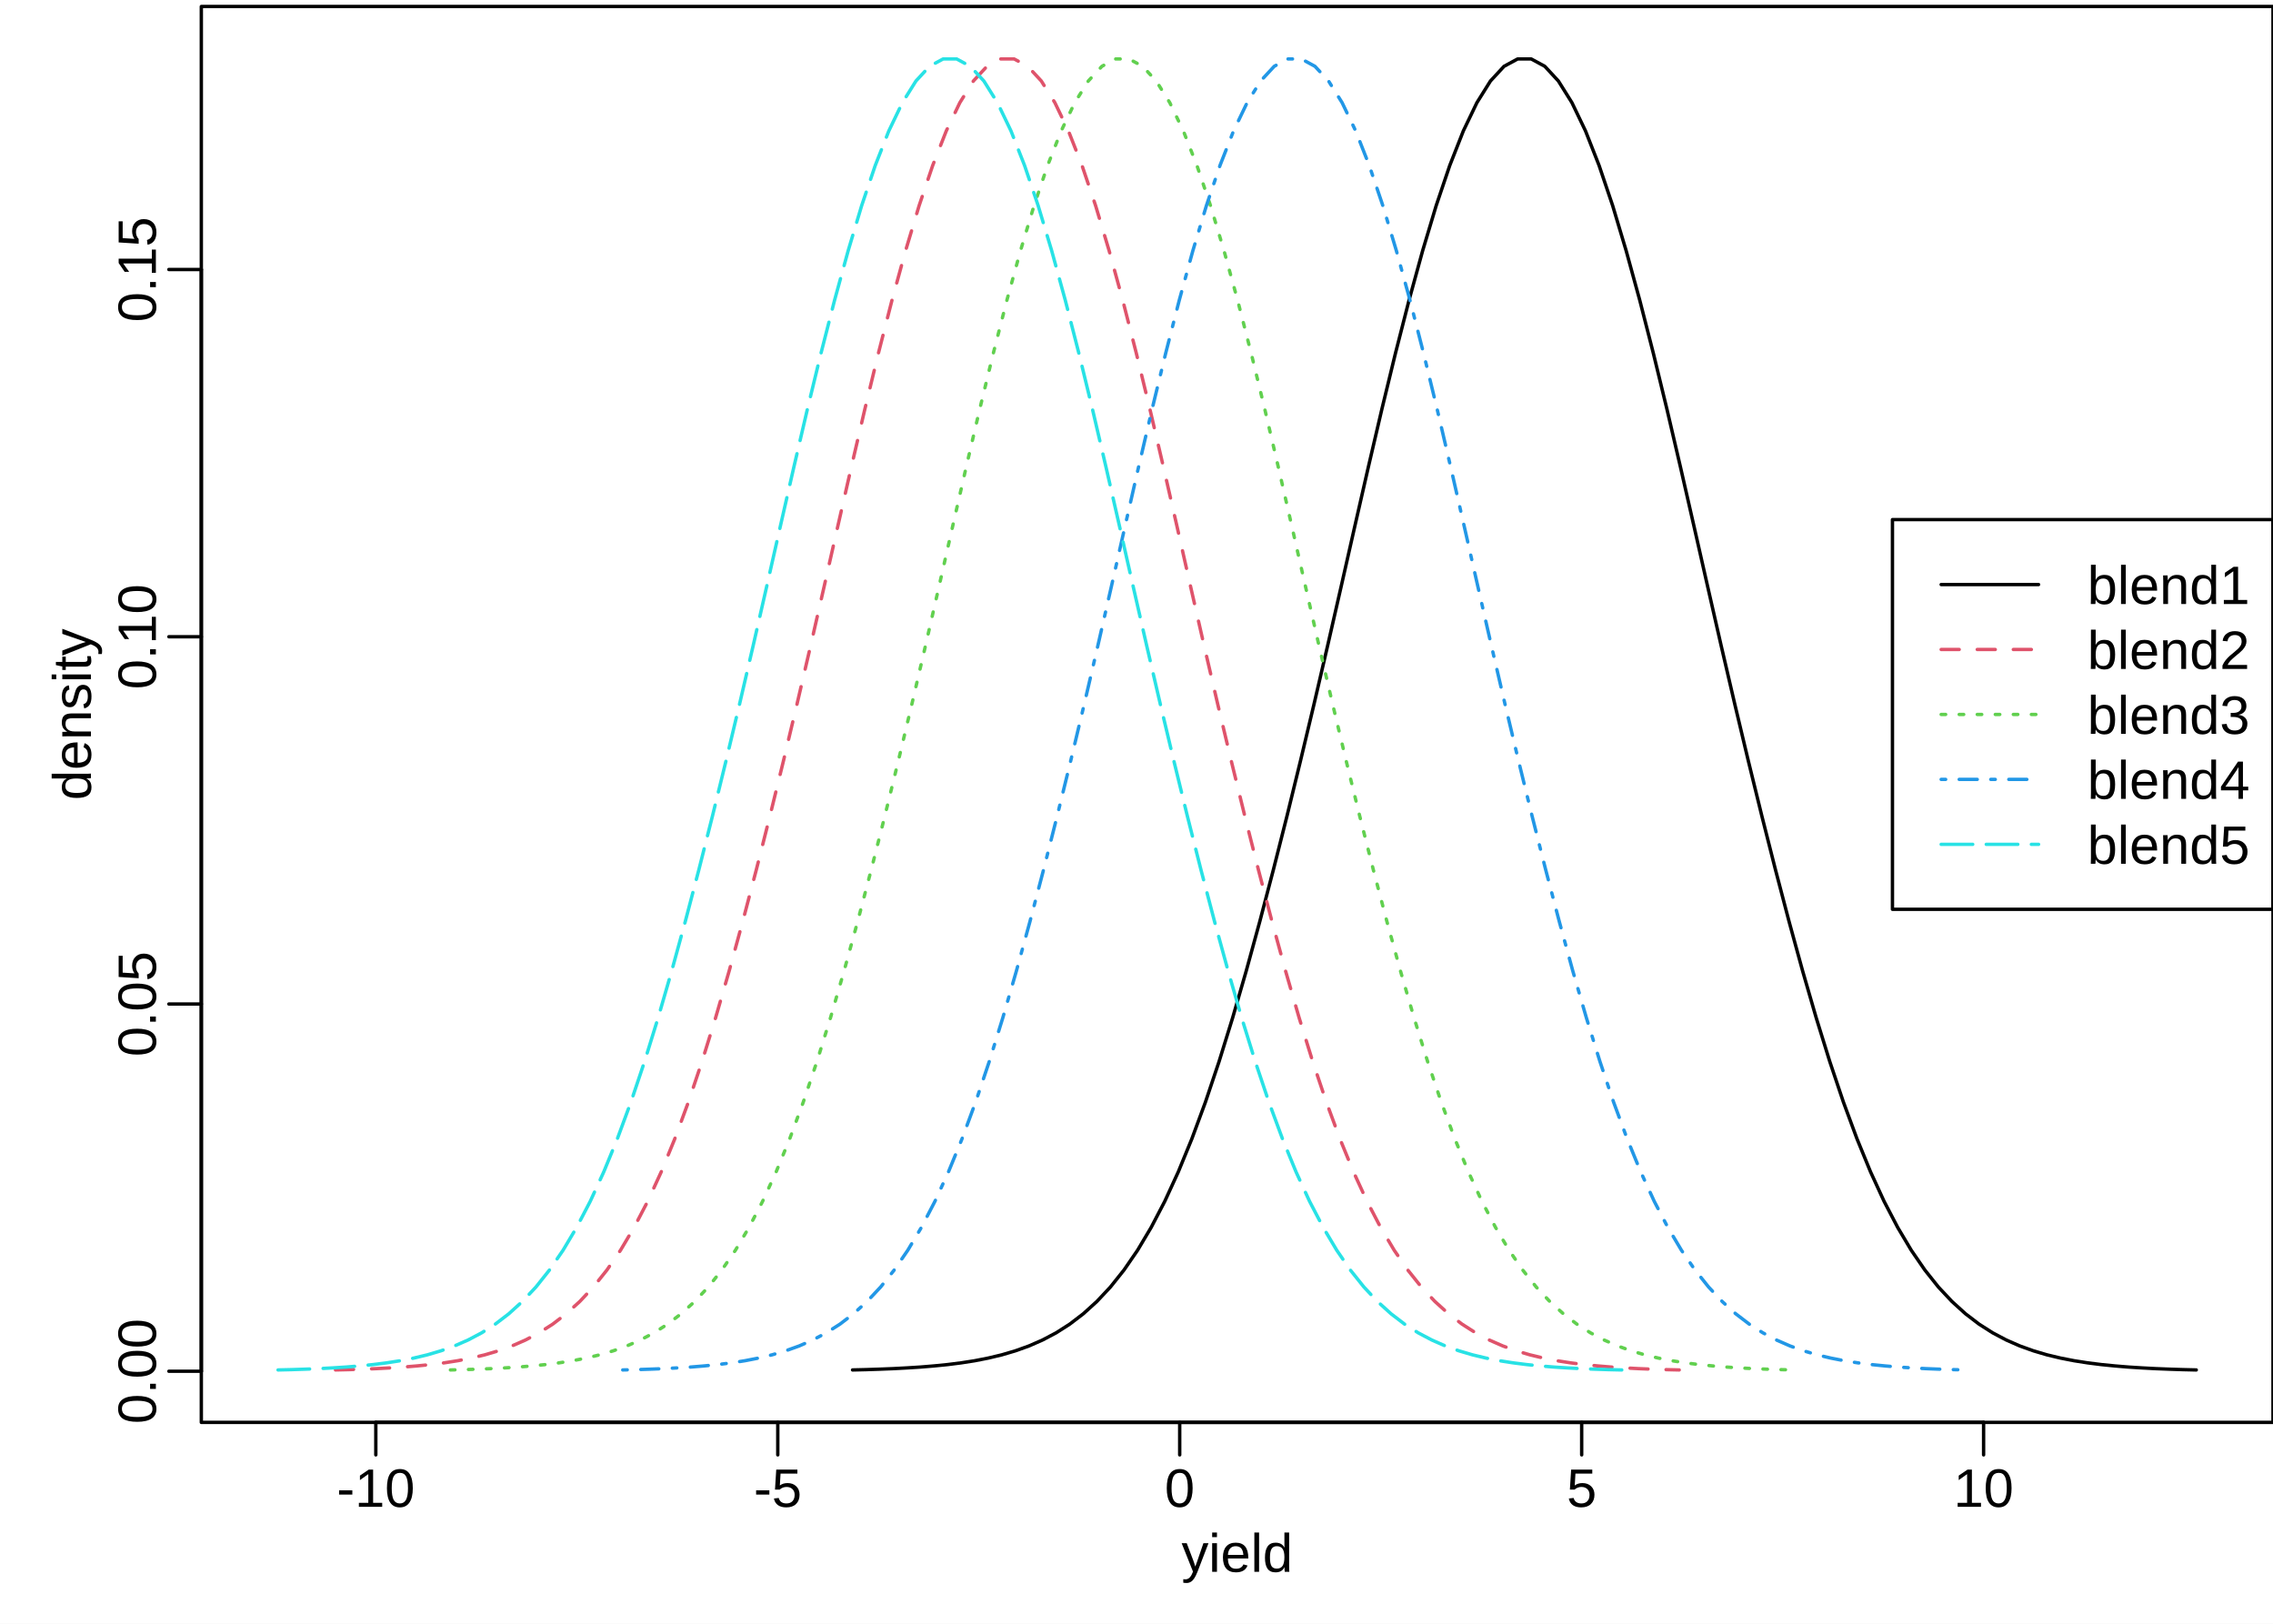
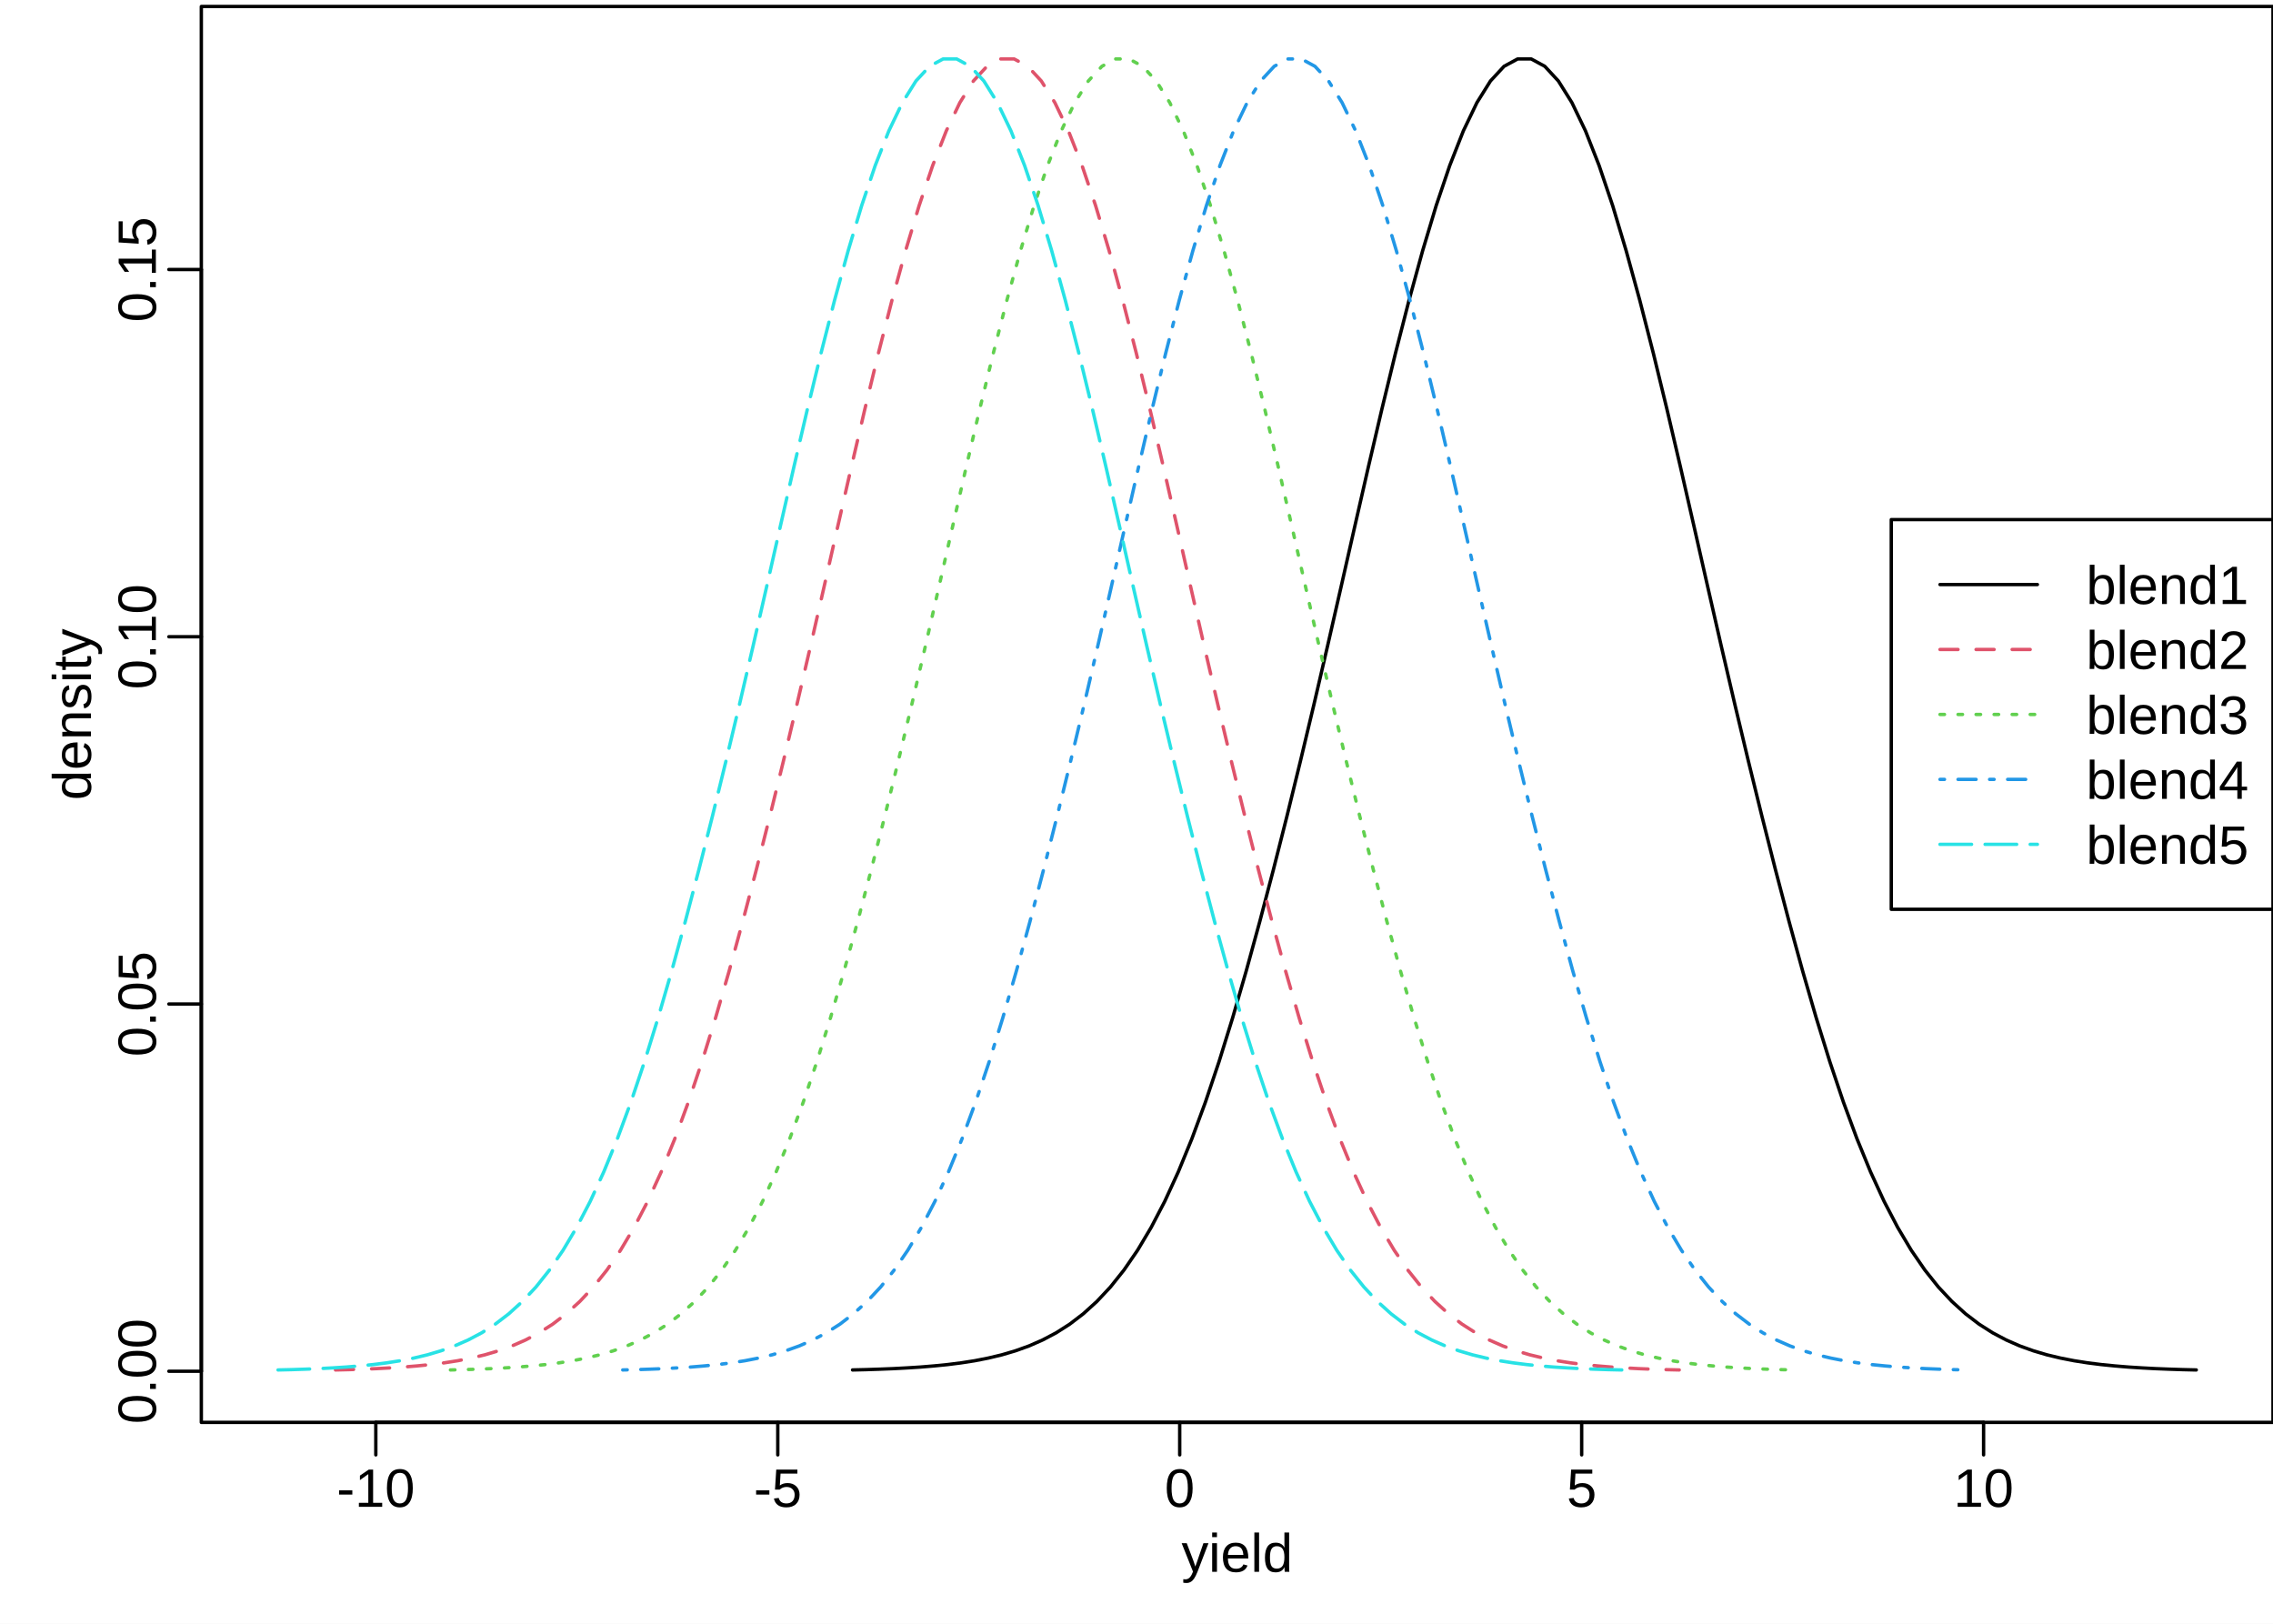
<svg xmlns="http://www.w3.org/2000/svg" class="svglite" width="504.00pt" height="360.00pt" viewBox="0 0 504.00 360.00">
  <defs>
    <style type="text/css">
    .svglite line, .svglite polyline, .svglite polygon, .svglite path, .svglite rect, .svglite circle {
      fill: none;
      stroke: #000000;
      stroke-linecap: round;
      stroke-linejoin: round;
      stroke-miterlimit: 10.00;
    }
    .svglite text {
      white-space: pre;
    }
  </style>
  </defs>
  <rect width="100%" height="100%" style="stroke: none; fill: #FFFFFF;" />
  <defs>
    <clipPath id="cpMC4wMHw1MDQuMDB8MC4wMHwzNjAuMDA=">
      <rect x="0.00" y="0.00" width="504.00" height="360.00" />
    </clipPath>
  </defs>
  <g clip-path="url(#cpMC4wMHw1MDQuMDB8MC4wMHwzNjAuMDA=)">
</g>
  <defs>
    <clipPath id="cpNDQuNjR8NTA0LjAwfDEuNDR8MzE1LjM2">
      <rect x="44.64" y="1.44" width="459.36" height="313.92" />
    </clipPath>
  </defs>
  <g clip-path="url(#cpNDQuNjR8NTA0LjAwfDEuNDR8MzE1LjM2)">
    <polyline points="189.04,303.73 192.05,303.66 195.06,303.56 198.07,303.44 201.08,303.28 204.09,303.09 207.10,302.84 210.11,302.54 213.12,302.16 216.13,301.69 219.13,301.10 222.14,300.38 225.15,299.49 228.16,298.41 231.17,297.09 234.18,295.50 237.19,293.58 240.20,291.28 243.21,288.55 246.22,285.34 249.23,281.57 252.24,277.19 255.25,272.13 258.26,266.36 261.27,259.81 264.28,252.47 267.29,244.33 270.30,235.38 273.31,225.68 276.32,215.30 279.33,204.33 282.34,192.87 285.35,180.99 288.35,168.73 291.36,156.12 294.37,143.20 297.38,130.03 300.39,116.75 303.40,103.58 306.41,90.70 309.42,78.32 312.43,66.57 315.44,55.61 318.45,45.59 321.46,36.69 324.47,29.03 327.48,22.76 330.49,17.95 333.50,14.70 336.51,13.07 339.52,13.07 342.53,14.70 345.54,17.95 348.55,22.76 351.56,29.03 354.57,36.69 357.58,45.59 360.58,55.61 363.59,66.57 366.60,78.32 369.61,90.70 372.62,103.58 375.63,116.75 378.64,130.03 381.65,143.20 384.66,156.12 387.67,168.73 390.68,180.99 393.69,192.87 396.70,204.33 399.71,215.30 402.72,225.68 405.73,235.38 408.74,244.33 411.75,252.47 414.76,259.81 417.77,266.36 420.78,272.13 423.79,277.19 426.80,281.57 429.80,285.34 432.81,288.55 435.82,291.28 438.83,293.58 441.84,295.50 444.85,297.09 447.86,298.41 450.87,299.49 453.88,300.38 456.89,301.10 459.90,301.69 462.91,302.16 465.92,302.54 468.93,302.84 471.94,303.09 474.95,303.28 477.96,303.44 480.97,303.56 483.98,303.66 486.99,303.73 " style="stroke-width: 0.75;" />
  </g>
  <g clip-path="url(#cpMC4wMHw1MDQuMDB8MC4wMHwzNjAuMDA=)">
    <line x1="83.33" y1="315.36" x2="439.83" y2="315.36" style="stroke-width: 0.75;" />
    <line x1="83.33" y1="315.36" x2="83.33" y2="322.56" style="stroke-width: 0.75;" />
    <line x1="172.46" y1="315.36" x2="172.46" y2="322.56" style="stroke-width: 0.75;" />
    <line x1="261.58" y1="315.36" x2="261.58" y2="322.56" style="stroke-width: 0.75;" />
    <line x1="350.71" y1="315.36" x2="350.71" y2="322.56" style="stroke-width: 0.75;" />
    <line x1="439.83" y1="315.36" x2="439.83" y2="322.56" style="stroke-width: 0.75;" />
    <text x="83.33" y="334.08" text-anchor="middle" style="font-size: 12.00px; font-family: &quot;Arial&quot;;" textLength="17.34px" lengthAdjust="spacingAndGlyphs">-10</text>
    <text x="172.46" y="334.08" text-anchor="middle" style="font-size: 12.00px; font-family: &quot;Arial&quot;;" textLength="10.67px" lengthAdjust="spacingAndGlyphs">-5</text>
    <text x="261.58" y="334.08" text-anchor="middle" style="font-size: 12.00px; font-family: &quot;Arial&quot;;" textLength="6.67px" lengthAdjust="spacingAndGlyphs">0</text>
    <text x="350.71" y="334.08" text-anchor="middle" style="font-size: 12.00px; font-family: &quot;Arial&quot;;" textLength="6.67px" lengthAdjust="spacingAndGlyphs">5</text>
    <text x="439.83" y="334.08" text-anchor="middle" style="font-size: 12.00px; font-family: &quot;Arial&quot;;" textLength="13.35px" lengthAdjust="spacingAndGlyphs">10</text>
    <line x1="44.64" y1="304.02" x2="44.64" y2="59.75" style="stroke-width: 0.75;" />
    <line x1="44.64" y1="304.02" x2="37.44" y2="304.02" style="stroke-width: 0.75;" />
    <line x1="44.64" y1="222.60" x2="37.44" y2="222.60" style="stroke-width: 0.75;" />
    <line x1="44.64" y1="141.17" x2="37.44" y2="141.17" style="stroke-width: 0.75;" />
    <line x1="44.64" y1="59.75" x2="37.44" y2="59.75" style="stroke-width: 0.75;" />
    <text transform="translate(34.56,304.02) rotate(-90)" text-anchor="middle" style="font-size: 12.00px; font-family: &quot;Arial&quot;;" textLength="23.36px" lengthAdjust="spacingAndGlyphs">0.00</text>
    <text transform="translate(34.56,222.60) rotate(-90)" text-anchor="middle" style="font-size: 12.00px; font-family: &quot;Arial&quot;;" textLength="23.36px" lengthAdjust="spacingAndGlyphs">0.05</text>
    <text transform="translate(34.56,141.17) rotate(-90)" text-anchor="middle" style="font-size: 12.00px; font-family: &quot;Arial&quot;;" textLength="23.36px" lengthAdjust="spacingAndGlyphs">0.10</text>
    <text transform="translate(34.56,59.75) rotate(-90)" text-anchor="middle" style="font-size: 12.00px; font-family: &quot;Arial&quot;;" textLength="23.36px" lengthAdjust="spacingAndGlyphs">0.15</text>
    <polygon points="44.64,315.36 504.00,315.36 504.00,1.44 44.64,1.44 " style="stroke-width: 0.75;" />
    <text x="274.32" y="348.48" text-anchor="middle" style="font-size: 12.00px; font-family: &quot;Arial&quot;;" textLength="24.67px" lengthAdjust="spacingAndGlyphs">yield</text>
    <text transform="translate(20.16,158.40) rotate(-90)" text-anchor="middle" style="font-size: 12.00px; font-family: &quot;Arial&quot;;" textLength="38.02px" lengthAdjust="spacingAndGlyphs">density</text>
  </g>
  <g clip-path="url(#cpNDQuNjR8NTA0LjAwfDEuNDR8MzE1LjM2)">
    <polyline points="74.39,303.73 77.40,303.66 80.41,303.56 83.42,303.44 86.43,303.28 89.44,303.09 92.45,302.84 95.46,302.54 98.47,302.16 101.48,301.69 104.49,301.10 107.50,300.38 110.51,299.49 113.52,298.41 116.53,297.09 119.54,295.50 122.55,293.58 125.55,291.28 128.56,288.55 131.57,285.34 134.58,281.57 137.59,277.19 140.60,272.13 143.61,266.36 146.62,259.81 149.63,252.47 152.64,244.33 155.65,235.38 158.66,225.68 161.67,215.30 164.68,204.33 167.69,192.87 170.70,180.99 173.71,168.73 176.72,156.12 179.73,143.20 182.74,130.03 185.75,116.75 188.76,103.58 191.77,90.70 194.77,78.32 197.78,66.57 200.79,55.61 203.80,45.59 206.81,36.69 209.82,29.03 212.83,22.76 215.84,17.95 218.85,14.70 221.86,13.07 224.87,13.07 227.88,14.70 230.89,17.95 233.90,22.76 236.91,29.03 239.92,36.69 242.93,45.59 245.94,55.61 248.95,66.57 251.96,78.32 254.97,90.70 257.98,103.58 260.99,116.75 263.99,130.03 267.00,143.20 270.01,156.12 273.02,168.73 276.03,180.99 279.04,192.87 282.05,204.33 285.06,215.30 288.07,225.68 291.08,235.38 294.09,244.33 297.10,252.47 300.11,259.81 303.12,266.36 306.13,272.13 309.14,277.19 312.15,281.57 315.16,285.34 318.17,288.55 321.18,291.28 324.19,293.58 327.20,295.50 330.21,297.09 333.22,298.41 336.22,299.49 339.23,300.38 342.24,301.10 345.25,301.69 348.26,302.16 351.27,302.54 354.28,302.84 357.29,303.09 360.30,303.28 363.31,303.44 366.32,303.56 369.33,303.66 372.34,303.73 " style="stroke-width: 0.75; stroke: #DF536B; stroke-dasharray: 4.00,4.00;" />
    <polyline points="99.87,303.73 102.88,303.66 105.89,303.56 108.90,303.44 111.91,303.28 114.92,303.09 117.93,302.84 120.94,302.54 123.95,302.16 126.96,301.69 129.96,301.10 132.97,300.38 135.98,299.49 138.99,298.41 142.00,297.09 145.01,295.50 148.02,293.58 151.03,291.28 154.04,288.55 157.05,285.34 160.06,281.57 163.07,277.19 166.08,272.13 169.09,266.36 172.10,259.81 175.11,252.47 178.12,244.33 181.13,235.38 184.14,225.68 187.15,215.30 190.16,204.33 193.17,192.87 196.18,180.99 199.18,168.73 202.19,156.12 205.20,143.20 208.21,130.03 211.22,116.75 214.23,103.58 217.24,90.70 220.25,78.32 223.26,66.57 226.27,55.61 229.28,45.59 232.29,36.69 235.30,29.03 238.31,22.76 241.32,17.95 244.33,14.70 247.34,13.07 250.35,13.07 253.36,14.70 256.37,17.95 259.38,22.76 262.39,29.03 265.40,36.69 268.41,45.59 271.41,55.61 274.42,66.57 277.43,78.32 280.44,90.70 283.45,103.58 286.46,116.75 289.47,130.03 292.48,143.20 295.49,156.12 298.50,168.73 301.51,180.99 304.52,192.87 307.53,204.33 310.54,215.30 313.55,225.68 316.56,235.38 319.57,244.33 322.58,252.47 325.59,259.81 328.60,266.36 331.61,272.13 334.62,277.19 337.63,281.57 340.63,285.34 343.64,288.55 346.65,291.28 349.66,293.58 352.67,295.50 355.68,297.09 358.69,298.41 361.70,299.49 364.71,300.38 367.72,301.10 370.73,301.69 373.74,302.16 376.75,302.54 379.76,302.84 382.77,303.09 385.78,303.28 388.79,303.44 391.80,303.56 394.81,303.66 397.82,303.73 " style="stroke-width: 0.75; stroke: #61D04F; stroke-dasharray: 1.00,3.00;" />
    <polyline points="138.08,303.73 141.09,303.66 144.10,303.56 147.11,303.44 150.12,303.28 153.13,303.09 156.14,302.84 159.15,302.54 162.16,302.16 165.17,301.69 168.18,301.10 171.19,300.38 174.20,299.49 177.21,298.41 180.22,297.09 183.23,295.50 186.24,293.58 189.25,291.28 192.26,288.55 195.27,285.34 198.28,281.57 201.29,277.19 204.30,272.13 207.30,266.36 210.31,259.81 213.32,252.47 216.33,244.33 219.34,235.38 222.35,225.68 225.36,215.30 228.37,204.33 231.38,192.87 234.39,180.99 237.40,168.73 240.41,156.12 243.42,143.20 246.43,130.03 249.44,116.75 252.45,103.58 255.46,90.70 258.47,78.32 261.48,66.57 264.49,55.61 267.50,45.59 270.51,36.69 273.52,29.03 276.53,22.76 279.53,17.95 282.54,14.70 285.55,13.07 288.56,13.07 291.57,14.70 294.58,17.95 297.59,22.76 300.60,29.03 303.61,36.69 306.62,45.59 309.63,55.61 312.64,66.57 315.65,78.32 318.66,90.70 321.67,103.58 324.68,116.75 327.69,130.03 330.70,143.20 333.71,156.12 336.72,168.73 339.73,180.99 342.74,192.87 345.75,204.33 348.75,215.30 351.76,225.68 354.77,235.38 357.78,244.33 360.79,252.47 363.80,259.81 366.81,266.36 369.82,272.13 372.83,277.19 375.84,281.57 378.85,285.34 381.86,288.55 384.87,291.28 387.88,293.58 390.89,295.50 393.90,297.09 396.91,298.41 399.92,299.49 402.93,300.38 405.94,301.10 408.95,301.69 411.96,302.16 414.97,302.54 417.97,302.84 420.98,303.09 423.99,303.28 427.00,303.44 430.01,303.56 433.02,303.66 436.03,303.73 " style="stroke-width: 0.75; stroke: #2297E6; stroke-dasharray: 1.00,3.00,4.00,3.00;" />
    <polyline points="61.65,303.73 64.66,303.66 67.67,303.56 70.68,303.44 73.69,303.28 76.70,303.09 79.71,302.84 82.72,302.54 85.73,302.16 88.74,301.69 91.75,301.10 94.76,300.38 97.77,299.49 100.78,298.41 103.79,297.09 106.80,295.50 109.81,293.58 112.82,291.28 115.83,288.55 118.84,285.34 121.84,281.57 124.85,277.19 127.86,272.13 130.87,266.36 133.88,259.81 136.89,252.47 139.90,244.33 142.91,235.38 145.92,225.68 148.93,215.30 151.94,204.33 154.95,192.87 157.96,180.99 160.97,168.73 163.98,156.12 166.99,143.20 170.00,130.03 173.01,116.75 176.02,103.58 179.03,90.70 182.04,78.32 185.05,66.57 188.06,55.61 191.06,45.59 194.07,36.69 197.08,29.03 200.09,22.76 203.10,17.95 206.11,14.70 209.12,13.07 212.13,13.07 215.14,14.70 218.15,17.95 221.16,22.76 224.17,29.03 227.18,36.69 230.19,45.59 233.20,55.61 236.21,66.57 239.22,78.32 242.23,90.70 245.24,103.58 248.25,116.75 251.26,130.03 254.27,143.20 257.28,156.12 260.29,168.73 263.29,180.99 266.30,192.87 269.31,204.33 272.32,215.30 275.33,225.68 278.34,235.38 281.35,244.33 284.36,252.47 287.37,259.81 290.38,266.36 293.39,272.13 296.40,277.19 299.41,281.57 302.42,285.34 305.43,288.55 308.44,291.28 311.45,293.58 314.46,295.50 317.47,297.09 320.48,298.41 323.49,299.49 326.50,300.38 329.51,301.10 332.51,301.69 335.52,302.16 338.53,302.54 341.54,302.84 344.55,303.09 347.56,303.28 350.57,303.44 353.58,303.56 356.59,303.66 359.60,303.73 " style="stroke-width: 0.75; stroke: #28E2E5; stroke-dasharray: 7.00,3.00;" />
-     <rect x="419.62" y="115.20" width="84.38" height="86.40" style="stroke-width: 0.75;" />
-     <line x1="430.42" y1="129.60" x2="452.02" y2="129.60" style="stroke-width: 0.75;" />
-     <line x1="430.42" y1="144.00" x2="452.02" y2="144.00" style="stroke-width: 0.75; stroke: #DF536B; stroke-dasharray: 4.00,4.00;" />
-     <line x1="430.42" y1="158.40" x2="452.02" y2="158.40" style="stroke-width: 0.75; stroke: #61D04F; stroke-dasharray: 1.00,3.00;" />
-     <line x1="430.42" y1="172.80" x2="452.02" y2="172.80" style="stroke-width: 0.75; stroke: #2297E6; stroke-dasharray: 1.00,3.00,4.00,3.00;" />
-     <line x1="430.42" y1="187.20" x2="452.02" y2="187.20" style="stroke-width: 0.75; stroke: #28E2E5; stroke-dasharray: 7.00,3.00;" />
-     <text x="462.82" y="133.91" style="font-size: 12.00px; font-family: &quot;Arial&quot;;" textLength="36.04px" lengthAdjust="spacingAndGlyphs">blend1</text>
-     <text x="462.82" y="148.31" style="font-size: 12.00px; font-family: &quot;Arial&quot;;" textLength="36.04px" lengthAdjust="spacingAndGlyphs">blend2</text>
-     <text x="462.82" y="162.71" style="font-size: 12.00px; font-family: &quot;Arial&quot;;" textLength="36.04px" lengthAdjust="spacingAndGlyphs">blend3</text>
-     <text x="462.82" y="177.11" style="font-size: 12.00px; font-family: &quot;Arial&quot;;" textLength="36.04px" lengthAdjust="spacingAndGlyphs">blend4</text>
-     <text x="462.82" y="191.51" style="font-size: 12.00px; font-family: &quot;Arial&quot;;" textLength="36.04px" lengthAdjust="spacingAndGlyphs">blend5</text>
+     <rect x="419.36" y="115.20" width="84.64" height="86.40" style="stroke-width: 0.75; fill: #FFFFFF;" />
+     <line x1="430.16" y1="129.60" x2="451.76" y2="129.60" style="stroke-width: 0.75;" />
+     <line x1="430.16" y1="144.00" x2="451.76" y2="144.00" style="stroke-width: 0.75; stroke: #DF536B; stroke-dasharray: 4.00,4.00;" />
+     <line x1="430.16" y1="158.40" x2="451.76" y2="158.40" style="stroke-width: 0.75; stroke: #61D04F; stroke-dasharray: 1.00,3.00;" />
+     <line x1="430.16" y1="172.80" x2="451.76" y2="172.80" style="stroke-width: 0.75; stroke: #2297E6; stroke-dasharray: 1.00,3.00,4.00,3.00;" />
+     <line x1="430.16" y1="187.20" x2="451.76" y2="187.20" style="stroke-width: 0.75; stroke: #28E2E5; stroke-dasharray: 7.00,3.00;" />
+     <text x="462.56" y="133.91" style="font-size: 12.00px; font-family: &quot;Arial&quot;;" textLength="36.04px" lengthAdjust="spacingAndGlyphs">blend1</text>
+     <text x="462.56" y="148.31" style="font-size: 12.00px; font-family: &quot;Arial&quot;;" textLength="36.04px" lengthAdjust="spacingAndGlyphs">blend2</text>
+     <text x="462.56" y="162.71" style="font-size: 12.00px; font-family: &quot;Arial&quot;;" textLength="36.04px" lengthAdjust="spacingAndGlyphs">blend3</text>
+     <text x="462.56" y="177.11" style="font-size: 12.00px; font-family: &quot;Arial&quot;;" textLength="36.04px" lengthAdjust="spacingAndGlyphs">blend4</text>
+     <text x="462.56" y="191.51" style="font-size: 12.00px; font-family: &quot;Arial&quot;;" textLength="36.04px" lengthAdjust="spacingAndGlyphs">blend5</text>
  </g>
</svg>
